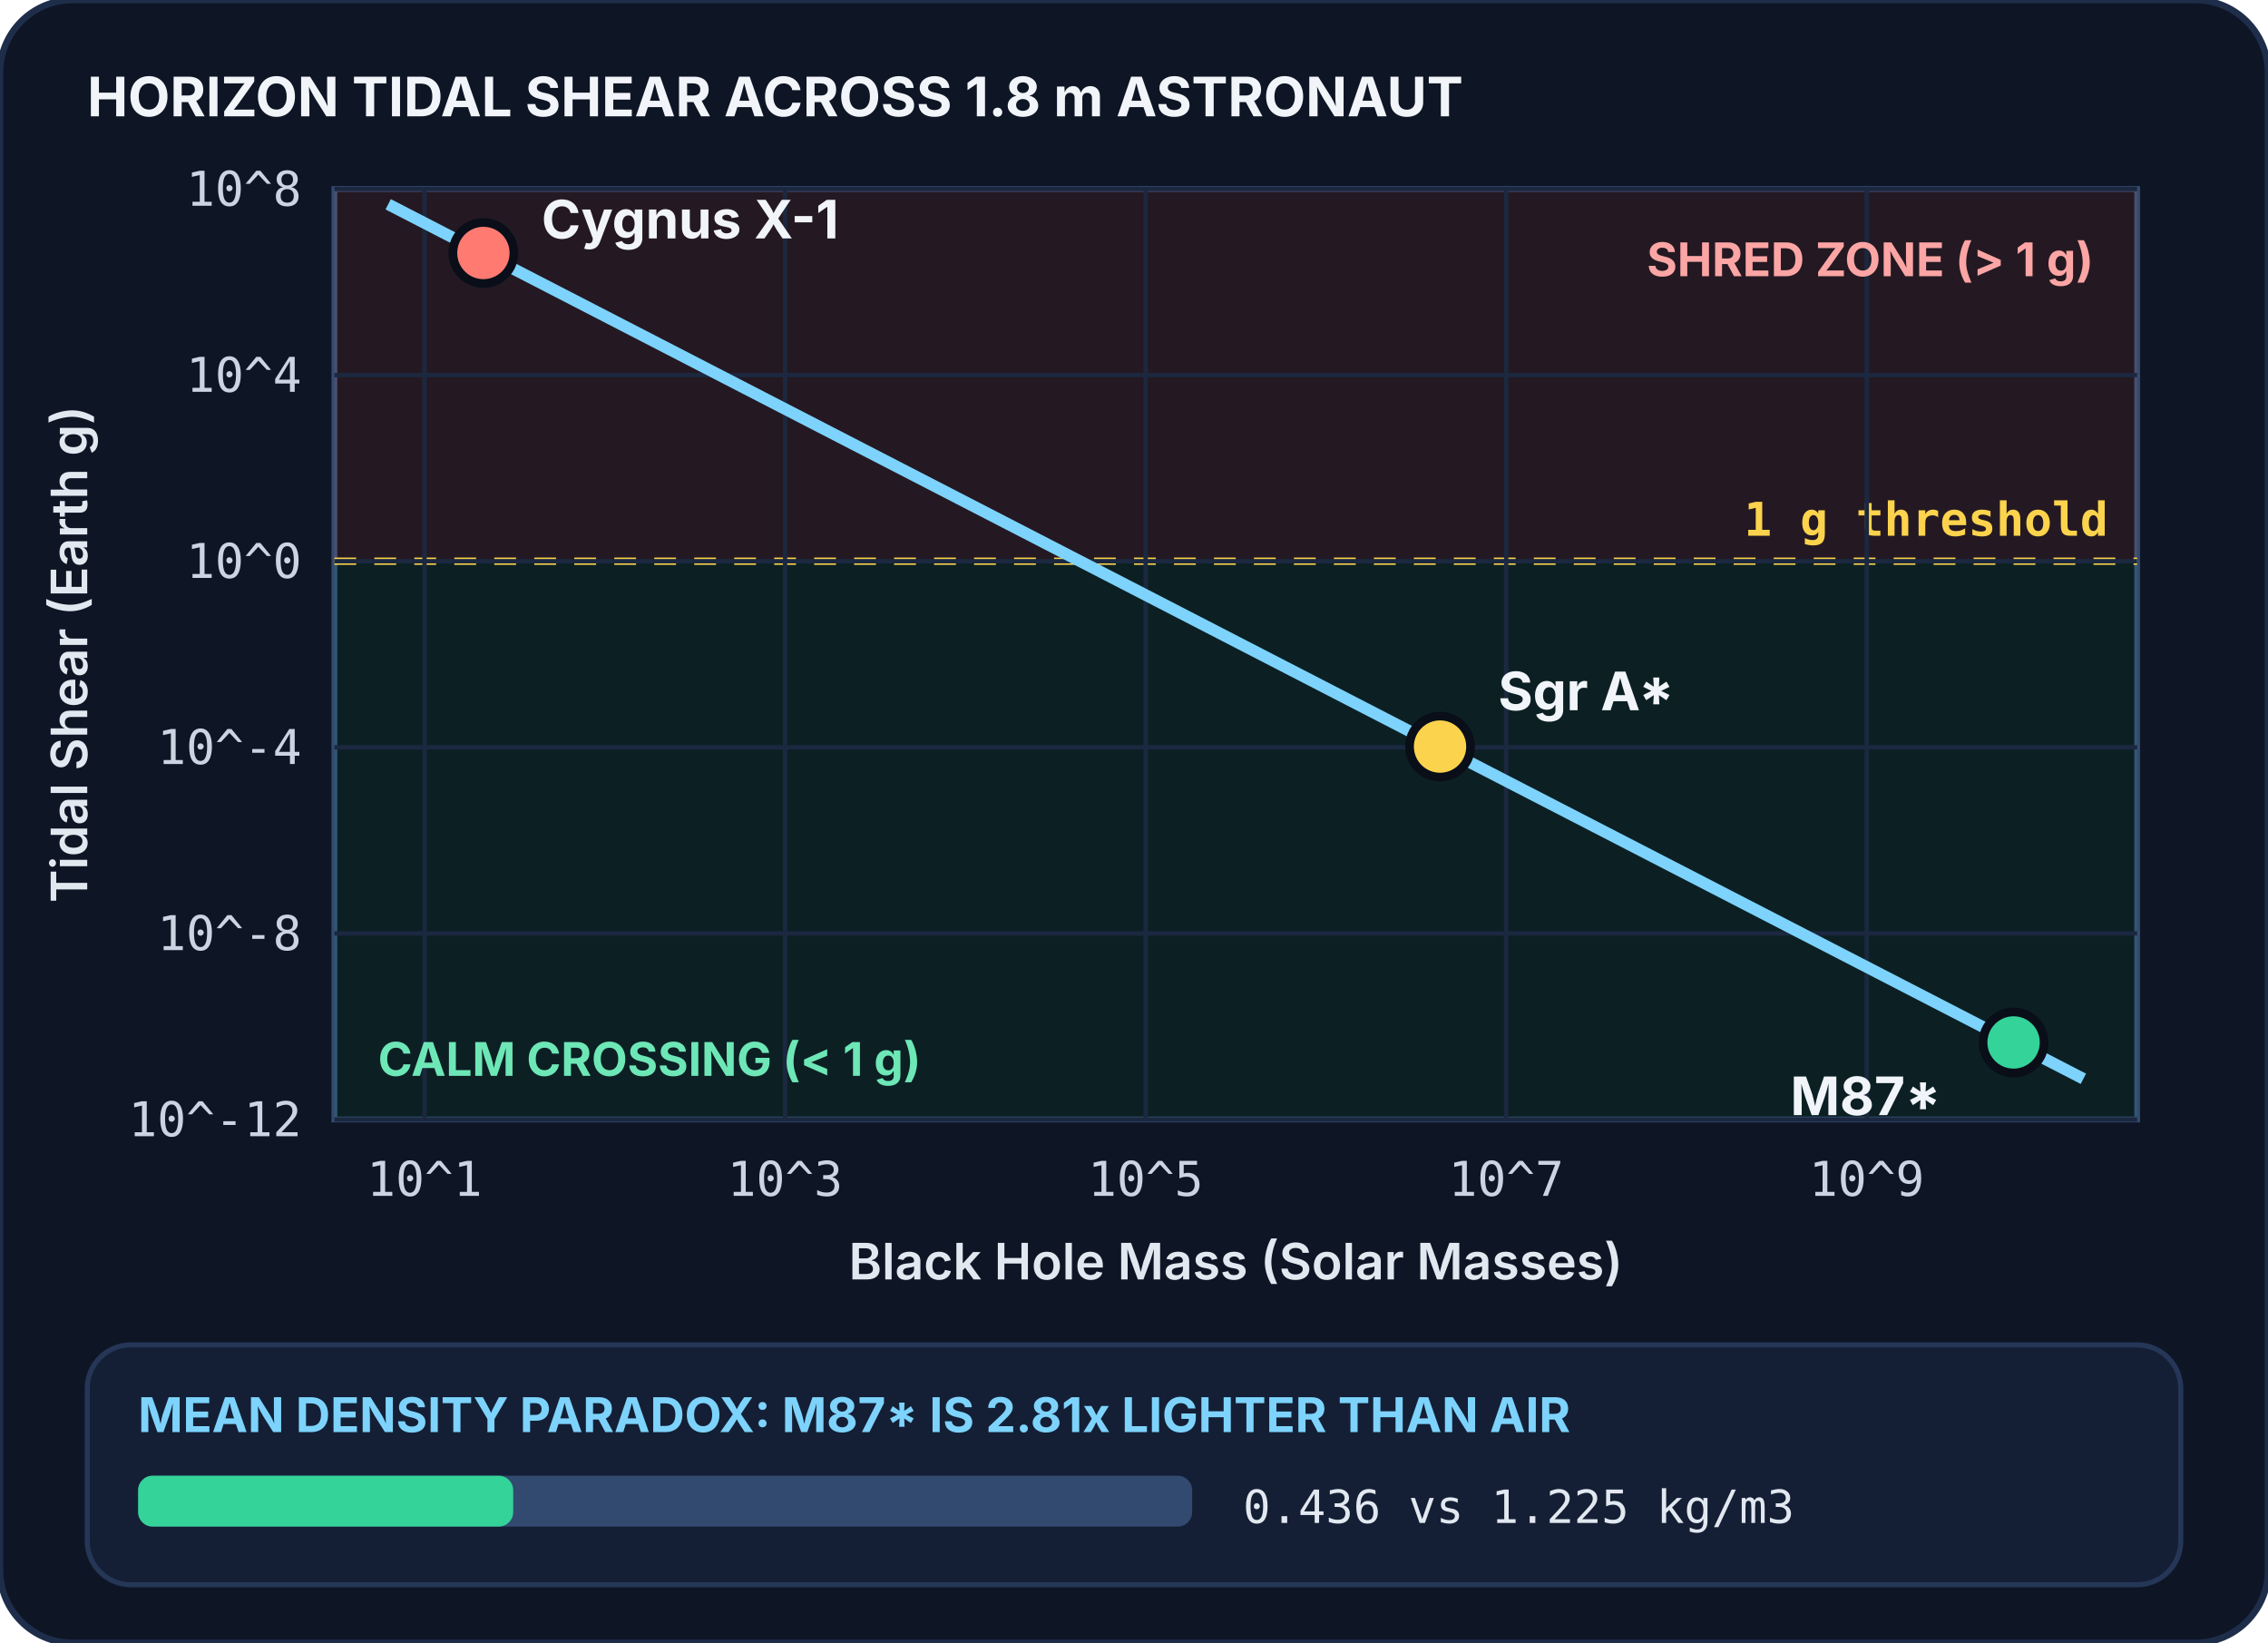
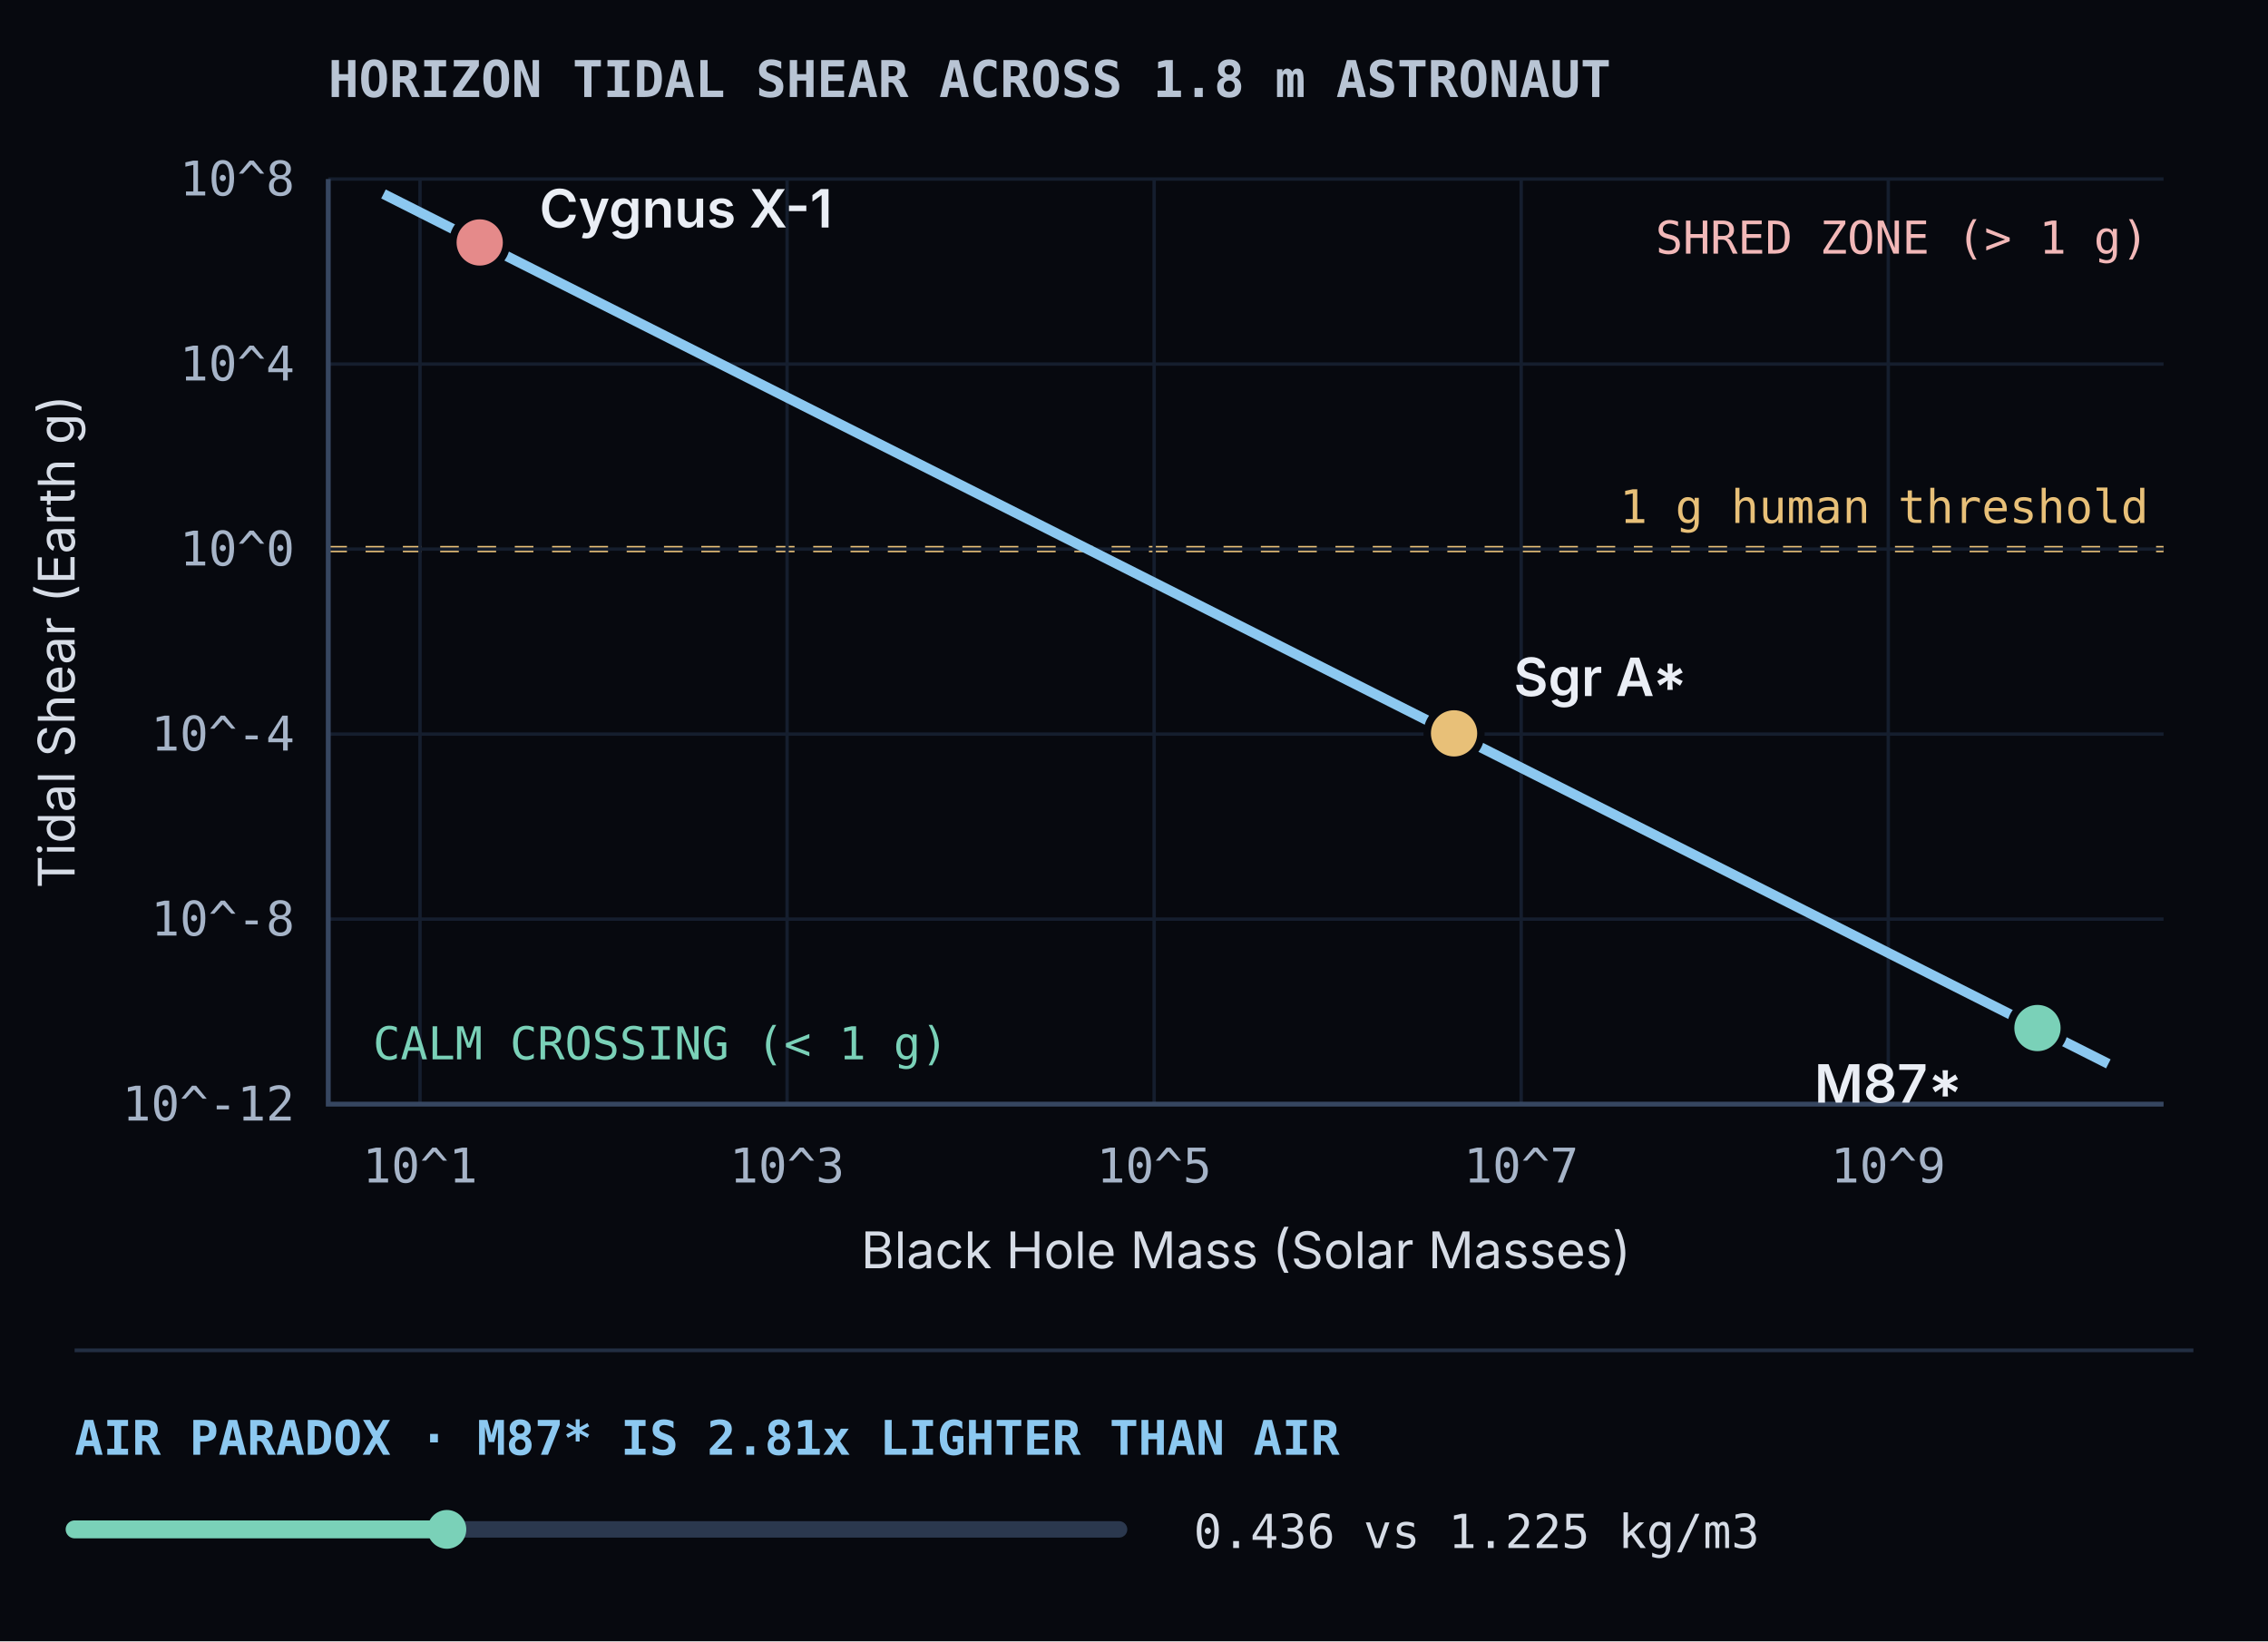
- <svg xmlns="http://www.w3.org/2000/svg" width="312pt" height="226pt" viewBox="0 0 312 226">
-   <rect width="312" height="226" rx="10" fill="#0E1525" stroke="#1E2D4A" stroke-width="0.9" />
-   <text x="12" y="16" font-family="Inter, sans-serif" font-size="7.5" font-weight="700" fill="#F1F5F9">HORIZON TIDAL SHEAR ACROSS 1.8 m ASTRONAUT</text>
-   <rect x="46.0" y="26.0" width="248.0" height="128.0" fill="#090E19" stroke="#334A70" stroke-width="0.8" />
-   <rect x="46.0" y="26.0" width="248.0" height="51.2" fill="#FF7B72" fill-opacity="0.11" />
-   <rect x="46.0" y="77.2" width="248.0" height="76.8" fill="#34D399" fill-opacity="0.09" />
-   <line x1="46.0" y1="77.2" x2="294.0" y2="77.2" stroke="#FCD34D" stroke-width="1.0" stroke-dasharray="3,2.5" />
-   <text x="290.0" y="73.7" text-anchor="end" font-family="IBM Plex Mono, monospace" font-size="6.4" font-weight="700" fill="#FCD34D">1 g threshold</text>
-   <line x1="58.4" y1="26.0" x2="58.4" y2="154.0" stroke="#1B2840" stroke-width="0.6" />
-   <text x="58.4" y="164.5" text-anchor="middle" font-family="IBM Plex Mono, monospace" font-size="6.6" fill="#CBD5E1">10^1</text>
-   <line x1="108.0" y1="26.0" x2="108.0" y2="154.0" stroke="#1B2840" stroke-width="0.6" />
-   <text x="108.0" y="164.5" text-anchor="middle" font-family="IBM Plex Mono, monospace" font-size="6.6" fill="#CBD5E1">10^3</text>
-   <line x1="157.6" y1="26.0" x2="157.6" y2="154.0" stroke="#1B2840" stroke-width="0.6" />
-   <text x="157.6" y="164.5" text-anchor="middle" font-family="IBM Plex Mono, monospace" font-size="6.6" fill="#CBD5E1">10^5</text>
-   <line x1="207.2" y1="26.0" x2="207.2" y2="154.0" stroke="#1B2840" stroke-width="0.6" />
-   <text x="207.2" y="164.5" text-anchor="middle" font-family="IBM Plex Mono, monospace" font-size="6.6" fill="#CBD5E1">10^7</text>
-   <line x1="256.8" y1="26.0" x2="256.8" y2="154.0" stroke="#1B2840" stroke-width="0.6" />
-   <text x="256.8" y="164.5" text-anchor="middle" font-family="IBM Plex Mono, monospace" font-size="6.6" fill="#CBD5E1">10^9</text>
-   <line x1="46.0" y1="154.0" x2="294.0" y2="154.0" stroke="#1B2840" stroke-width="0.6" />
-   <text x="41.5" y="156.3" text-anchor="end" font-family="IBM Plex Mono, monospace" font-size="6.6" fill="#CBD5E1">10^-12</text>
-   <line x1="46.0" y1="128.4" x2="294.0" y2="128.4" stroke="#1B2840" stroke-width="0.6" />
-   <text x="41.5" y="130.7" text-anchor="end" font-family="IBM Plex Mono, monospace" font-size="6.6" fill="#CBD5E1">10^-8</text>
-   <line x1="46.0" y1="102.8" x2="294.0" y2="102.8" stroke="#1B2840" stroke-width="0.6" />
-   <text x="41.5" y="105.1" text-anchor="end" font-family="IBM Plex Mono, monospace" font-size="6.6" fill="#CBD5E1">10^-4</text>
-   <line x1="46.0" y1="77.2" x2="294.0" y2="77.2" stroke="#1B2840" stroke-width="0.6" />
-   <text x="41.5" y="79.5" text-anchor="end" font-family="IBM Plex Mono, monospace" font-size="6.6" fill="#CBD5E1">10^0</text>
-   <line x1="46.0" y1="51.6" x2="294.0" y2="51.6" stroke="#1B2840" stroke-width="0.6" />
-   <text x="41.5" y="53.9" text-anchor="end" font-family="IBM Plex Mono, monospace" font-size="6.6" fill="#CBD5E1">10^4</text>
-   <line x1="46.0" y1="26.0" x2="294.0" y2="26.0" stroke="#1B2840" stroke-width="0.6" />
-   <text x="41.5" y="28.3" text-anchor="end" font-family="IBM Plex Mono, monospace" font-size="6.6" fill="#CBD5E1">10^8</text>
-   <line x1="53.4" y1="28.1" x2="286.6" y2="148.4" stroke="#7DD3FC" stroke-width="1.6" />
-   <circle cx="66.5" cy="34.8" r="4.2" fill="#FF7B72" stroke="#090E19" stroke-width="1.2" />
-   <text x="74.5" y="32.8" text-anchor="start" font-family="Inter, sans-serif" font-size="7.3" font-weight="700" fill="#F1F5F9">Cygnus X-1</text>
-   <circle cx="198.1" cy="102.7" r="4.2" fill="#FCD34D" stroke="#090E19" stroke-width="1.2" />
-   <text x="206.1" y="97.7" text-anchor="start" font-family="Inter, sans-serif" font-size="7.3" font-weight="700" fill="#F1F5F9">Sgr A*</text>
-   <circle cx="277.0" cy="143.4" r="4.2" fill="#34D399" stroke="#090E19" stroke-width="1.2" />
-   <text x="267.0" y="153.4" text-anchor="end" font-family="Inter, sans-serif" font-size="7.3" font-weight="700" fill="#F1F5F9">M87*</text>
-   <text x="288" y="38" text-anchor="end" font-family="Inter, sans-serif" font-size="6.4" font-weight="700" fill="#FCA5A5">SHRED ZONE (&gt; 1 g)</text>
-   <text x="52" y="148" font-family="Inter, sans-serif" font-size="6.4" font-weight="700" fill="#6EE7B7">CALM CROSSING (&lt; 1 g)</text>
-   <text x="170.0" y="176" text-anchor="middle" font-family="Inter, sans-serif" font-size="6.9" font-weight="600" fill="#E2E8F0">Black Hole Mass (Solar Masses)</text>
-   <text x="12" y="90.0" text-anchor="middle" font-family="Inter, sans-serif" font-size="6.9" font-weight="600" fill="#E2E8F0" transform="rotate(-90 12 90.0)">Tidal Shear (Earth g)</text>
-   <rect x="12" y="185" width="288" height="33" rx="6" fill="#141F35" stroke="#253657" stroke-width="0.7" />
-   <text x="19" y="197" font-family="Inter, sans-serif" font-size="6.6" font-weight="700" fill="#7DD3FC">MEAN DENSITY PARADOX: M87* IS 2.81x LIGHTER THAN AIR</text>
-   <rect x="19" y="203" width="145" height="7" rx="2" fill="#334A70" />
-   <rect x="19" y="203" width="51.6" height="7" rx="2" fill="#34D399" />
-   <text x="171" y="209.5" font-family="IBM Plex Mono, monospace" font-size="6.3" fill="#E2E8F0">0.436 vs 1.225 kg/m3</text>
+ <svg xmlns="http://www.w3.org/2000/svg" width="304pt" height="220pt" viewBox="0 0 304 220">
+   <rect width="304" height="220" fill="#07090F" />
+   <text x="44" y="13" font-family="IBM Plex Mono, monospace" font-size="6.8" font-weight="600" fill="#B8C4D4">HORIZON TIDAL SHEAR ACROSS 1.8 m ASTRONAUT</text>
+   <line x1="44.0" y1="73.6" x2="290.0" y2="73.6" stroke="#E8C078" stroke-width="0.85" stroke-dasharray="2.5,2.5" />
+   <text x="288.0" y="70.1" text-anchor="end" font-family="IBM Plex Mono, monospace" font-size="6.2" fill="#E8C078">1 g human threshold</text>
+   <line x1="56.3" y1="24.0" x2="56.3" y2="148.0" stroke="#151E2E" stroke-width="0.45" />
+   <text x="56.3" y="158.5" text-anchor="middle" font-family="IBM Plex Mono, monospace" font-size="6.4" fill="#A6B4C8">10^1</text>
+   <line x1="105.5" y1="24.0" x2="105.5" y2="148.0" stroke="#151E2E" stroke-width="0.45" />
+   <text x="105.5" y="158.5" text-anchor="middle" font-family="IBM Plex Mono, monospace" font-size="6.4" fill="#A6B4C8">10^3</text>
+   <line x1="154.7" y1="24.0" x2="154.7" y2="148.0" stroke="#151E2E" stroke-width="0.45" />
+   <text x="154.7" y="158.5" text-anchor="middle" font-family="IBM Plex Mono, monospace" font-size="6.4" fill="#A6B4C8">10^5</text>
+   <line x1="203.9" y1="24.0" x2="203.9" y2="148.0" stroke="#151E2E" stroke-width="0.45" />
+   <text x="203.9" y="158.5" text-anchor="middle" font-family="IBM Plex Mono, monospace" font-size="6.4" fill="#A6B4C8">10^7</text>
+   <line x1="253.1" y1="24.0" x2="253.1" y2="148.0" stroke="#151E2E" stroke-width="0.45" />
+   <text x="253.1" y="158.5" text-anchor="middle" font-family="IBM Plex Mono, monospace" font-size="6.4" fill="#A6B4C8">10^9</text>
+   <line x1="44.0" y1="148.0" x2="290.0" y2="148.0" stroke="#151E2E" stroke-width="0.45" />
+   <text x="39.5" y="150.2" text-anchor="end" font-family="IBM Plex Mono, monospace" font-size="6.4" fill="#A6B4C8">10^-12</text>
+   <line x1="44.0" y1="123.2" x2="290.0" y2="123.2" stroke="#151E2E" stroke-width="0.45" />
+   <text x="39.5" y="125.4" text-anchor="end" font-family="IBM Plex Mono, monospace" font-size="6.4" fill="#A6B4C8">10^-8</text>
+   <line x1="44.0" y1="98.4" x2="290.0" y2="98.4" stroke="#151E2E" stroke-width="0.45" />
+   <text x="39.5" y="100.6" text-anchor="end" font-family="IBM Plex Mono, monospace" font-size="6.4" fill="#A6B4C8">10^-4</text>
+   <line x1="44.0" y1="73.6" x2="290.0" y2="73.6" stroke="#151E2E" stroke-width="0.45" />
+   <text x="39.5" y="75.8" text-anchor="end" font-family="IBM Plex Mono, monospace" font-size="6.4" fill="#A6B4C8">10^0</text>
+   <line x1="44.0" y1="48.8" x2="290.0" y2="48.8" stroke="#151E2E" stroke-width="0.45" />
+   <text x="39.5" y="51.0" text-anchor="end" font-family="IBM Plex Mono, monospace" font-size="6.4" fill="#A6B4C8">10^4</text>
+   <line x1="44.0" y1="24.0" x2="290.0" y2="24.0" stroke="#151E2E" stroke-width="0.45" />
+   <text x="39.5" y="26.2" text-anchor="end" font-family="IBM Plex Mono, monospace" font-size="6.4" fill="#A6B4C8">10^8</text>
+   <polyline points="44.0,24.0 44.0,148.0 290.0,148.0" fill="none" stroke="#364660" stroke-width="0.65" />
+   <line x1="51.4" y1="26.0" x2="282.6" y2="142.6" stroke="#8CC8F0" stroke-width="1.35" />
+   <circle cx="64.3" cy="32.5" r="3.6" fill="#E58A8A" stroke="#07090F" stroke-width="1.0" />
+   <text x="72.3" y="30.5" text-anchor="start" font-family="Inter, sans-serif" font-size="7.1" font-weight="600" fill="#EAEEF5">Cygnus X-1</text>
+   <circle cx="194.9" cy="98.3" r="3.6" fill="#E8C078" stroke="#07090F" stroke-width="1.0" />
+   <text x="202.9" y="93.3" text-anchor="start" font-family="Inter, sans-serif" font-size="7.1" font-weight="600" fill="#EAEEF5">Sgr A*</text>
+   <circle cx="273.1" cy="137.8" r="3.6" fill="#7AD1B8" stroke="#07090F" stroke-width="1.0" />
+   <text x="263.1" y="147.8" text-anchor="end" font-family="Inter, sans-serif" font-size="7.1" font-weight="600" fill="#EAEEF5">M87*</text>
+   <text x="288" y="34" text-anchor="end" font-family="IBM Plex Mono, monospace" font-size="6.1" fill="#F2B8B8">SHRED ZONE (&gt; 1 g)</text>
+   <text x="50" y="142" font-family="IBM Plex Mono, monospace" font-size="6.1" fill="#7AD1B8">CALM CROSSING (&lt; 1 g)</text>
+   <text x="167.0" y="170" text-anchor="middle" font-family="Inter, sans-serif" font-size="6.8" fill="#D6DCE6">Black Hole Mass (Solar Masses)</text>
+   <text x="10" y="86.0" text-anchor="middle" font-family="Inter, sans-serif" font-size="6.8" fill="#D6DCE6" transform="rotate(-90 10 86.0)">Tidal Shear (Earth g)</text>
+   <line x1="10" y1="181" x2="294" y2="181" stroke="#222E42" stroke-width="0.5" />
+   <text x="10" y="195" font-family="IBM Plex Mono, monospace" font-size="6.4" font-weight="600" fill="#8CC8F0">AIR PARADOX · M87* IS 2.81x LIGHTER THAN AIR</text>
+   <line x1="10" y1="205" x2="150" y2="205" stroke="#2B384E" stroke-width="2.2" stroke-linecap="round" />
+   <line x1="10" y1="205" x2="59.9" y2="205" stroke="#7AD1B8" stroke-width="2.4" stroke-linecap="round" />
+   <circle cx="59.9" cy="205" r="2.6" fill="#7AD1B8" />
+   <text x="160" y="207.5" font-family="IBM Plex Mono, monospace" font-size="6.3" fill="#D6DCE6">0.436 vs 1.225 kg/m3</text>
</svg>
